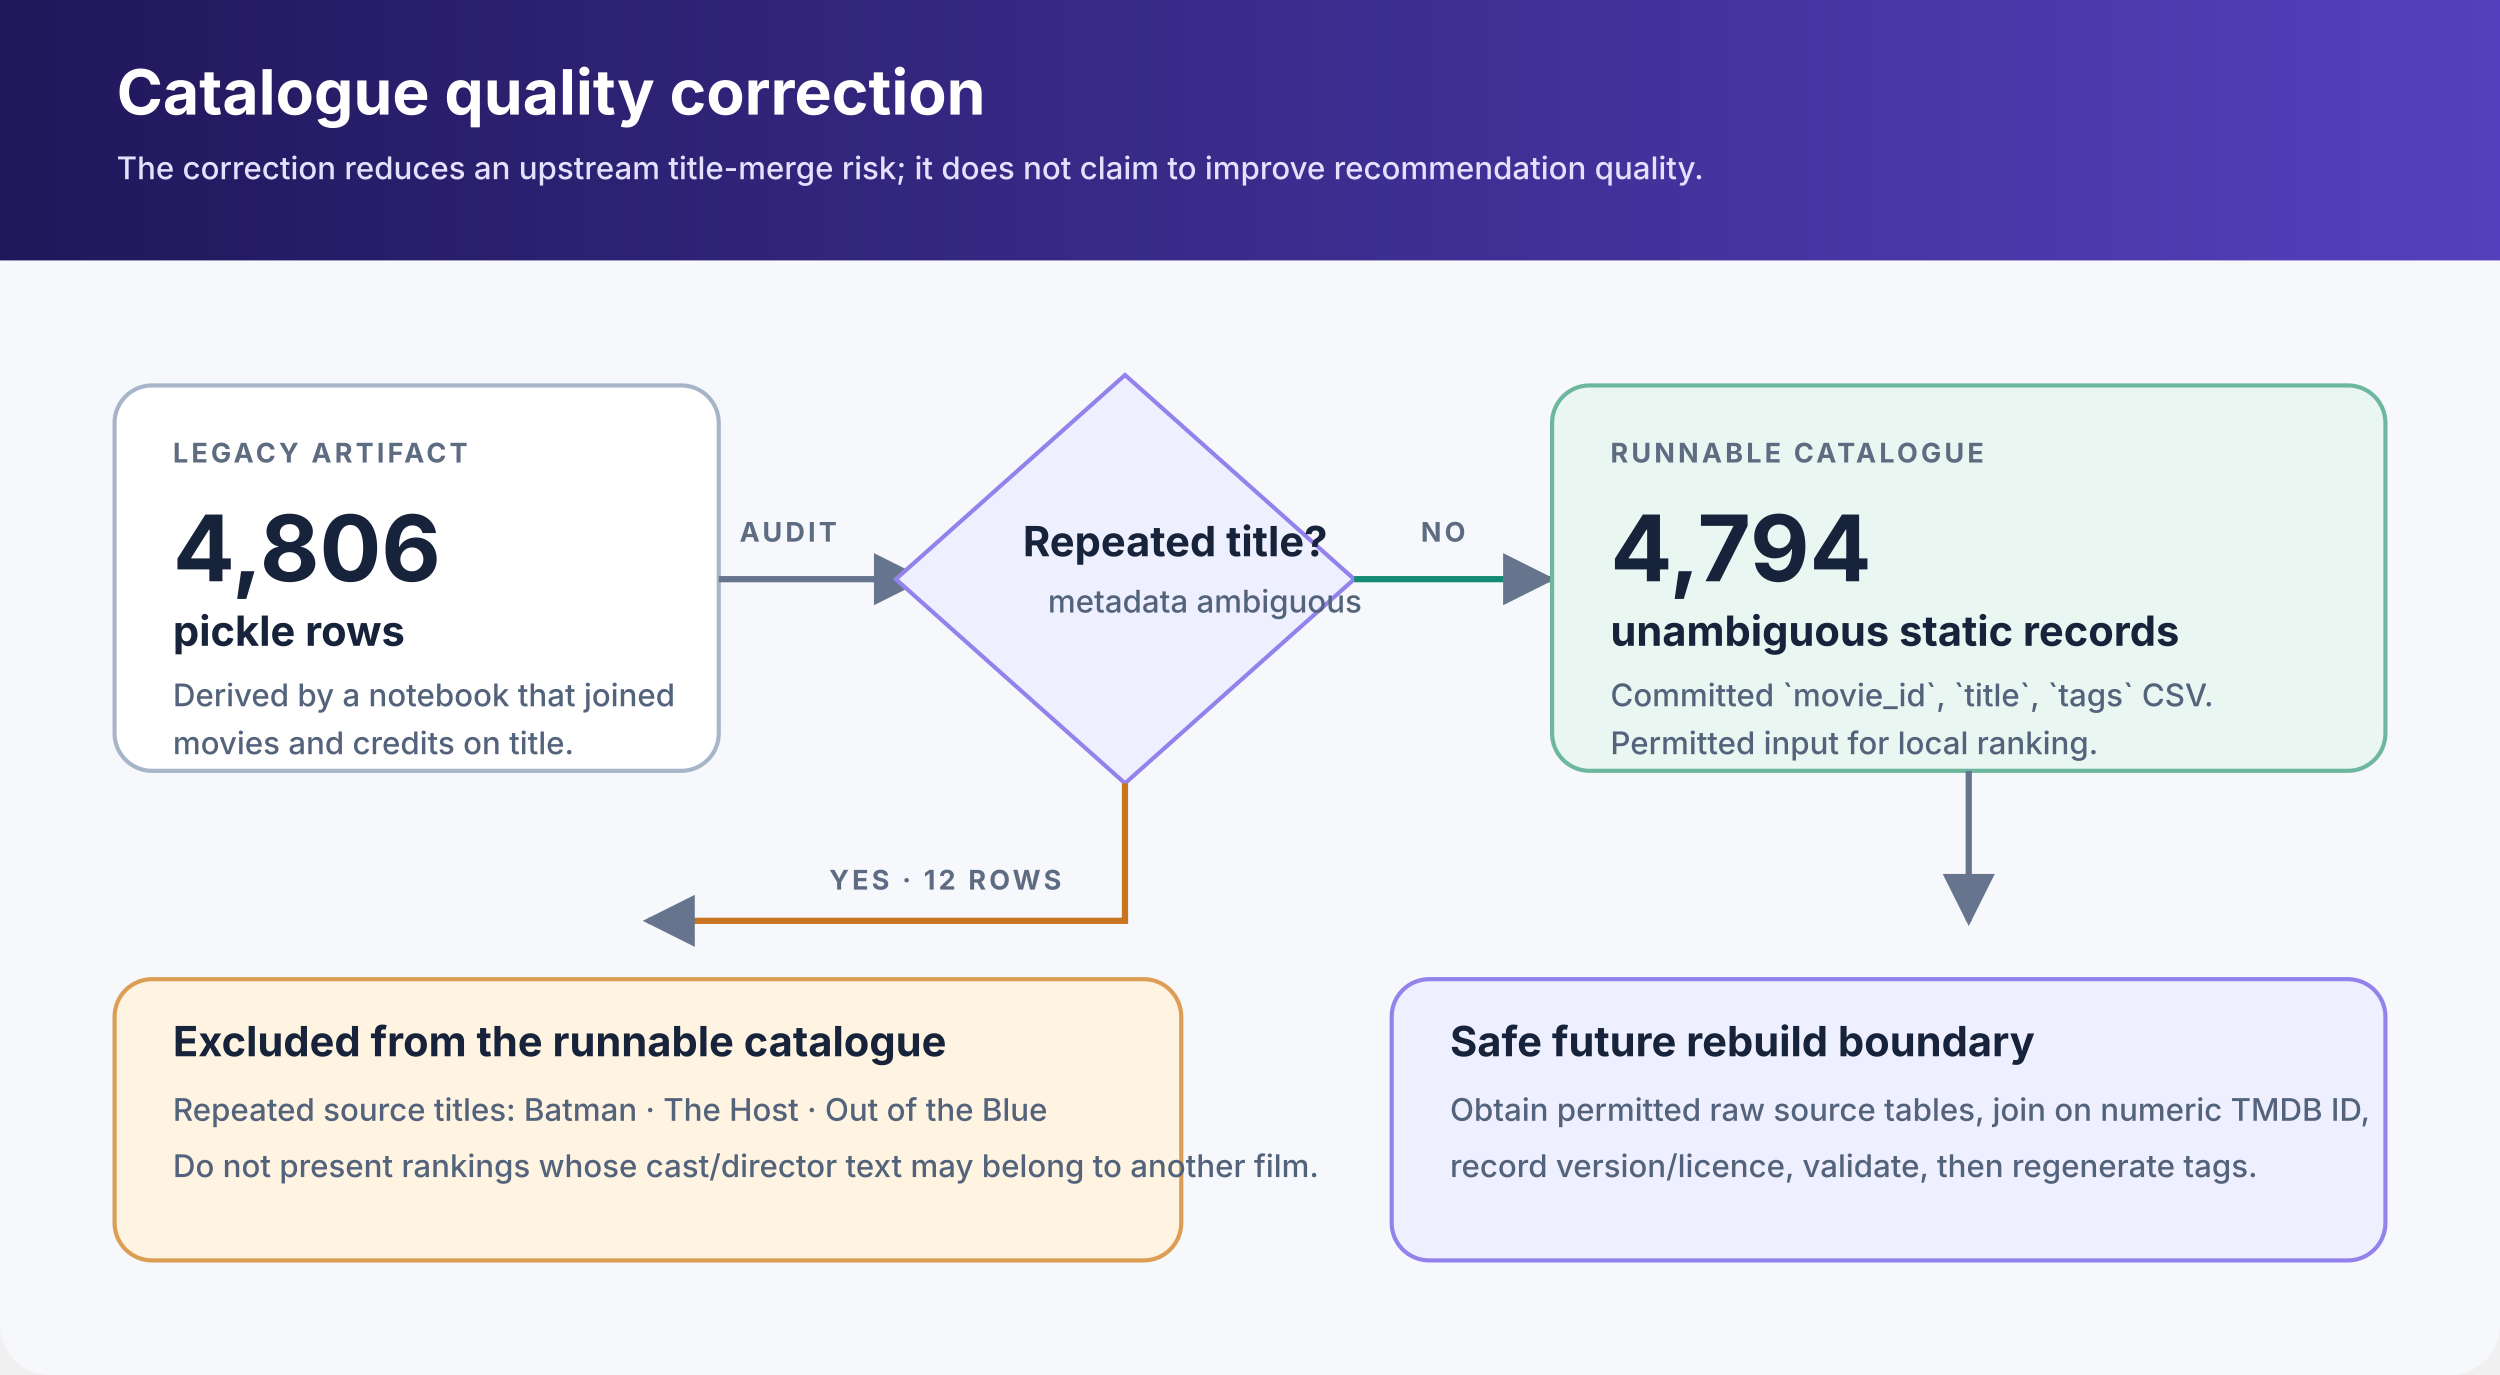
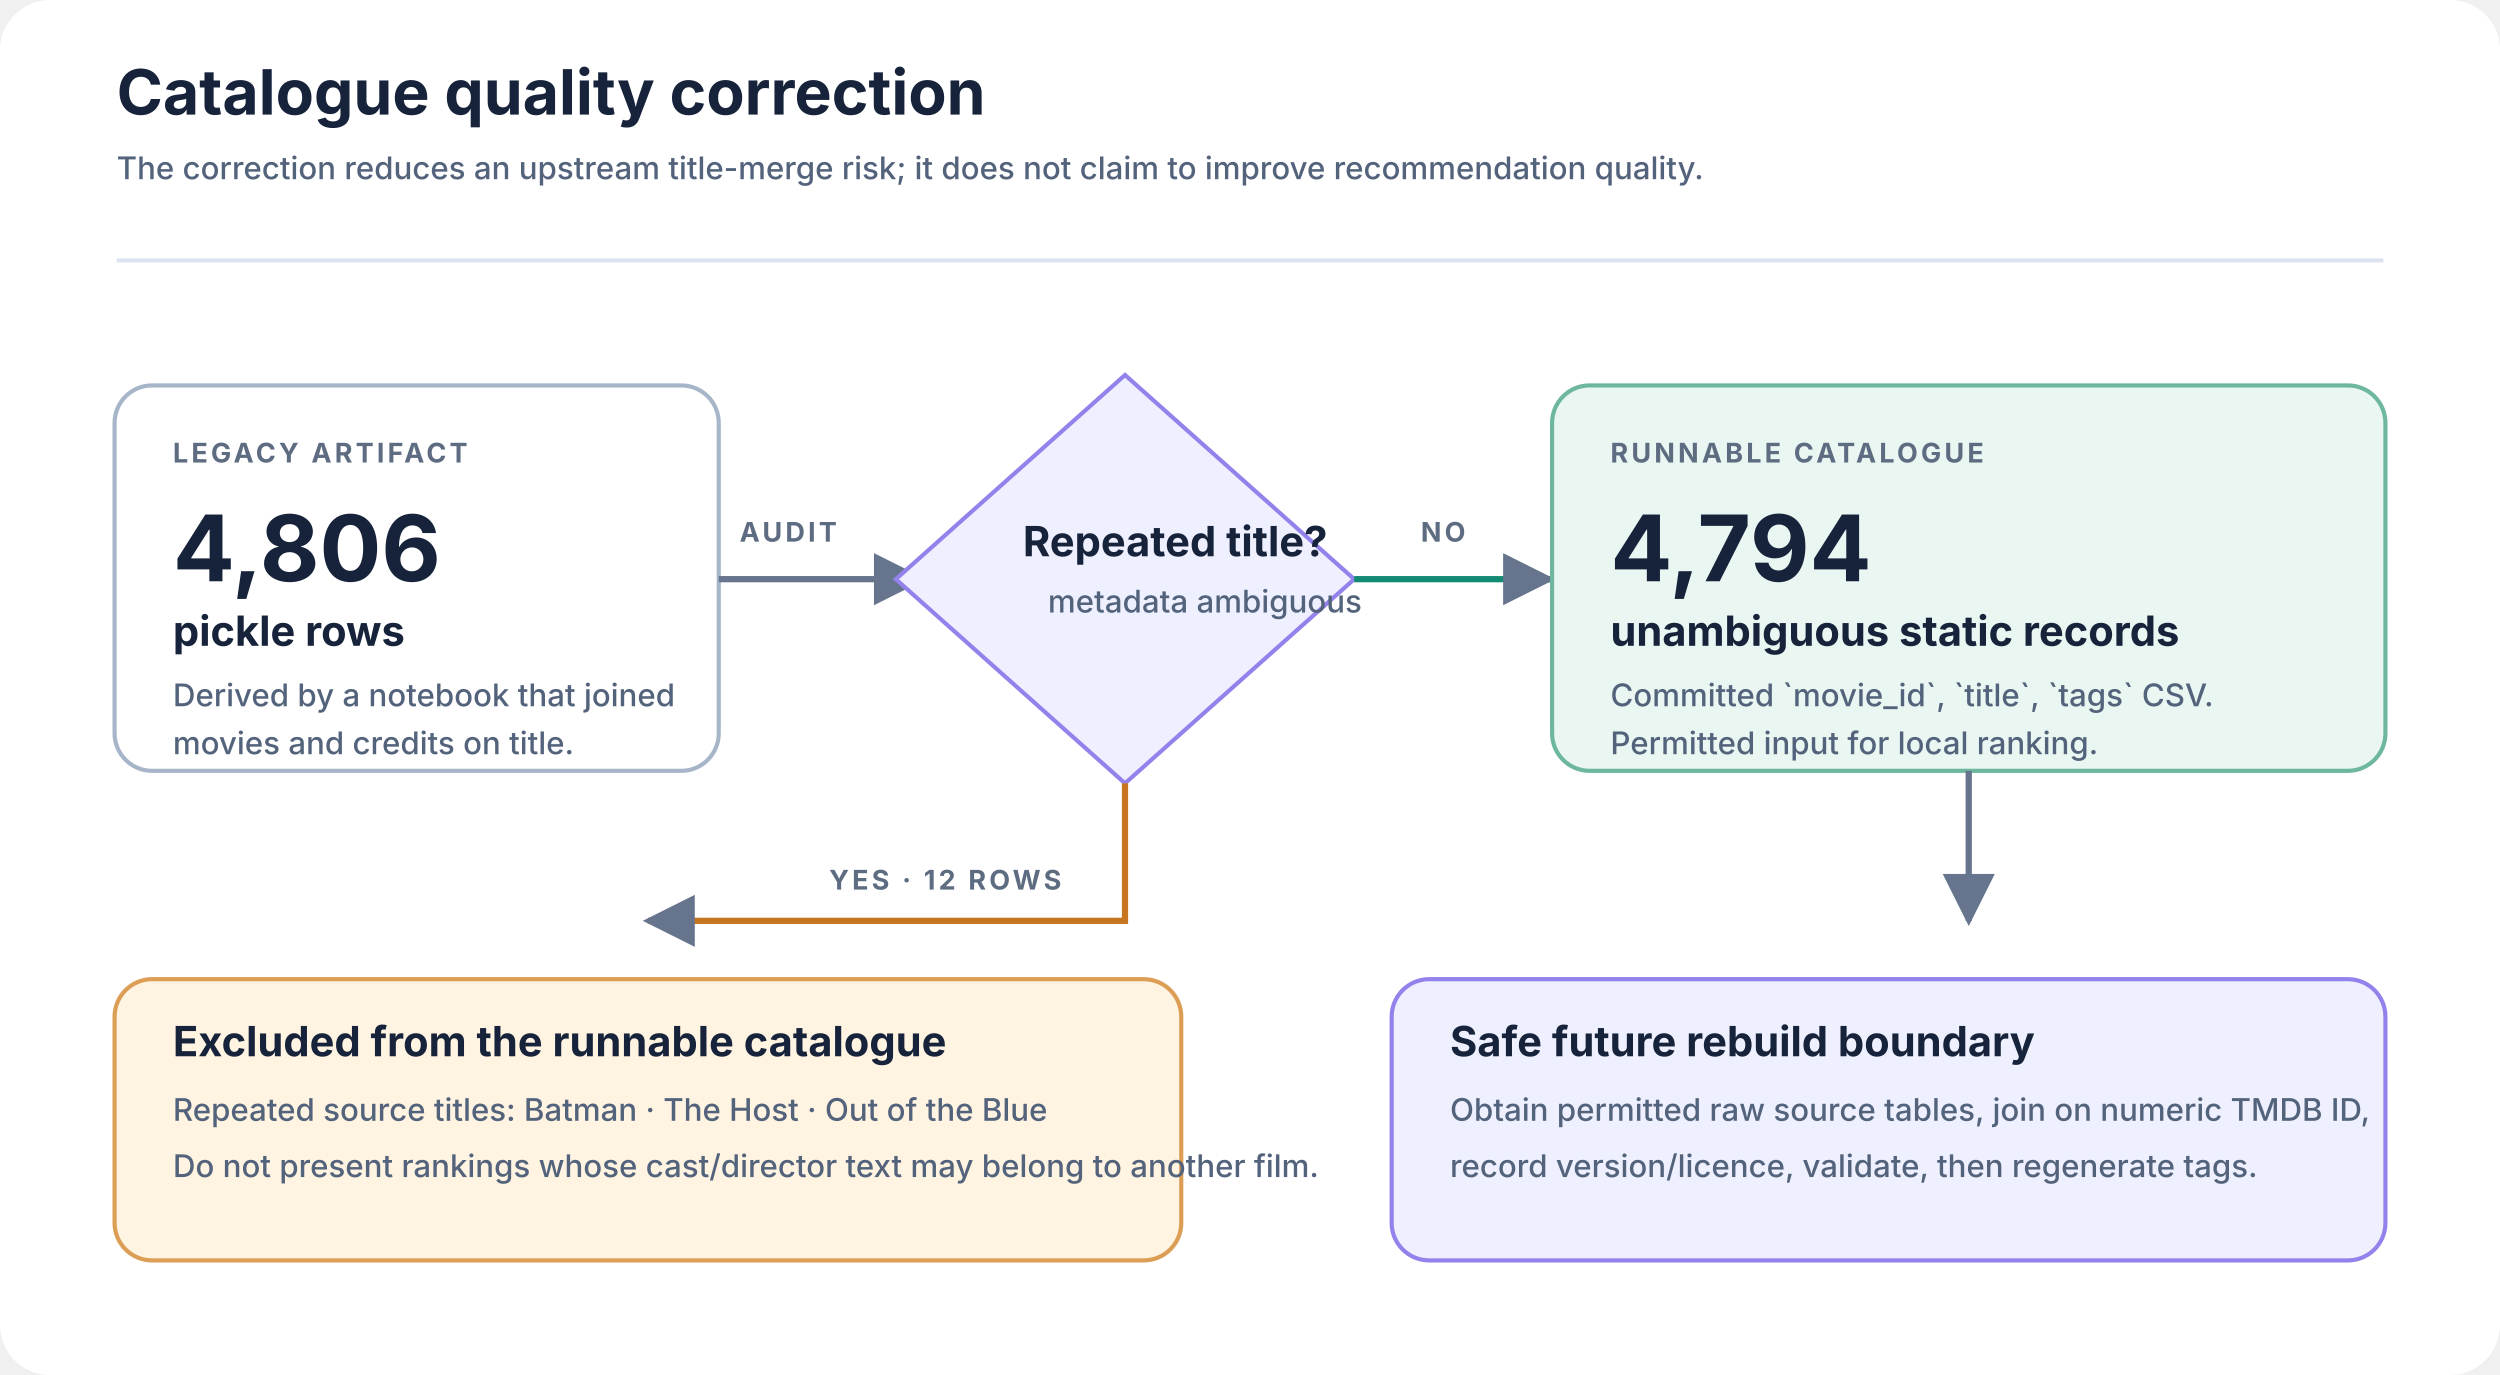
<svg xmlns="http://www.w3.org/2000/svg" viewBox="0 0 1200 660" role="img" aria-labelledby="title desc">
  <defs>
    <linearGradient id="head" x1="0" x2="1">
      <stop stop-color="#20175a" />
      <stop offset="1" stop-color="#5540bd" />
    </linearGradient>
    <marker id="arrow" viewBox="0 0 12 12" refX="10" refY="6" markerWidth="10" markerHeight="10" orient="auto-start-reverse">
      <path d="M1 1L11 6L1 11z" fill="#66758d" />
    </marker>
-     <style>.title{font:700 30px system-ui,-apple-system,Segoe UI,sans-serif;fill:#fff}.sub{font:500 15px system-ui,-apple-system,Segoe UI,sans-serif;fill:#e4e1ff}.cap{font:700 13px system-ui,-apple-system,Segoe UI,sans-serif;letter-spacing:1.5px;fill:#5e6c82}.n{font:750 44px system-ui,-apple-system,Segoe UI,sans-serif;fill:#17233a}.h{font:700 20px system-ui,-apple-system,Segoe UI,sans-serif;fill:#17233a}.p{font:500 15px system-ui,-apple-system,Segoe UI,sans-serif;fill:#53637b}.small{font:500 13px system-ui,-apple-system,Segoe UI,sans-serif;fill:#53637b}.arrow{fill:none;stroke:#66758d;stroke-width:3;marker-end:url(#arrow)}.yes{fill:none;stroke:#c87521;stroke-width:3;marker-end:url(#arrow)}.ok{fill:none;stroke:#138a72;stroke-width:3;marker-end:url(#arrow)}</style>
+     <style>.title{font:700 30px system-ui,-apple-system,Segoe UI,sans-serif;fill:#17233a}.sub{font:500 15px system-ui,-apple-system,Segoe UI,sans-serif;fill:#53637b}.cap{font:700 13px system-ui,-apple-system,Segoe UI,sans-serif;letter-spacing:1.5px;fill:#5e6c82}.n{font:750 44px system-ui,-apple-system,Segoe UI,sans-serif;fill:#17233a}.h{font:700 20px system-ui,-apple-system,Segoe UI,sans-serif;fill:#17233a}.p{font:500 15px system-ui,-apple-system,Segoe UI,sans-serif;fill:#53637b}.small{font:500 13px system-ui,-apple-system,Segoe UI,sans-serif;fill:#53637b}.arrow{fill:none;stroke:#66758d;stroke-width:3;marker-end:url(#arrow)}.yes{fill:none;stroke:#c87521;stroke-width:3;marker-end:url(#arrow)}.ok{fill:none;stroke:#138a72;stroke-width:3;marker-end:url(#arrow)}</style>
  </defs>
-   <rect width="1200" height="660" rx="24" fill="#f6f8fc" />
-   <path d="M0 0H1200V125H0Z" fill="url(#head)" />
+   <rect width="1200" height="660" rx="24" fill="#fff" />
+   <path d="M56 125H1144" stroke="#dce3ef" stroke-width="2" />
  <text x="56" y="55" class="title">Catalogue quality correction</text>
  <text x="56" y="86" class="sub">The correction reduces an upstream title-merge risk; it does not claim to improve recommendation quality.</text>
  <rect x="55" y="185" width="290" height="185" rx="18" fill="#fff" stroke="#a7b5c8" stroke-width="2" />
  <text x="83" y="222" class="cap">LEGACY ARTIFACT</text>
  <text x="83" y="279" class="n">4,806</text>
  <text x="83" y="310" class="h">pickle rows</text>
  <text x="83" y="339" class="p">Derived by a notebook that joined</text>
  <text x="83" y="362" class="p">movies and credits on title.</text>
  <path d="M345 278H442" class="arrow" />
  <text x="355" y="260" class="cap">AUDIT</text>
  <polygon points="540,180 650,278 540,376 430,278" fill="#eef0ff" stroke="#9382ec" stroke-width="2" />
  <text x="491" y="267" class="h">Repeated title?</text>
  <text x="503" y="294" class="p">metadata ambiguous</text>
  <path d="M650 278H744" class="ok" />
  <text x="682" y="260" class="cap">NO</text>
  <rect x="745" y="185" width="400" height="185" rx="18" fill="#e9f6f2" stroke="#6eb79f" stroke-width="2" />
  <text x="773" y="222" class="cap">RUNNABLE CATALOGUE</text>
  <text x="773" y="279" class="n">4,794</text>
  <text x="773" y="310" class="h">unambiguous static records</text>
  <text x="773" y="339" class="p">Committed `movie_id`, `title`, `tags` CSV.</text>
  <text x="773" y="362" class="p">Permitted input for local ranking.</text>
  <path d="M540 376V442H311" class="yes" />
  <text x="398" y="427" class="cap">YES · 12 ROWS</text>
  <rect x="55" y="470" width="512" height="135" rx="18" fill="#fff3e2" stroke="#dc9d55" stroke-width="2" />
  <text x="83" y="507" class="h">Excluded from the runnable catalogue</text>
  <text x="83" y="538" class="p">Repeated source titles: Batman · The Host · Out of the Blue</text>
  <text x="83" y="565" class="p">Do not present rankings whose cast/director text may belong to another film.</text>
  <path d="M945 370V442" class="arrow" />
  <rect x="668" y="470" width="477" height="135" rx="18" fill="#eef0ff" stroke="#9382ec" stroke-width="2" />
  <text x="696" y="507" class="h">Safe future rebuild boundary</text>
  <text x="696" y="538" class="p">Obtain permitted raw source tables, join on numeric TMDB ID,</text>
  <text x="696" y="565" class="p">record version/licence, validate, then regenerate tags.</text>
</svg>
